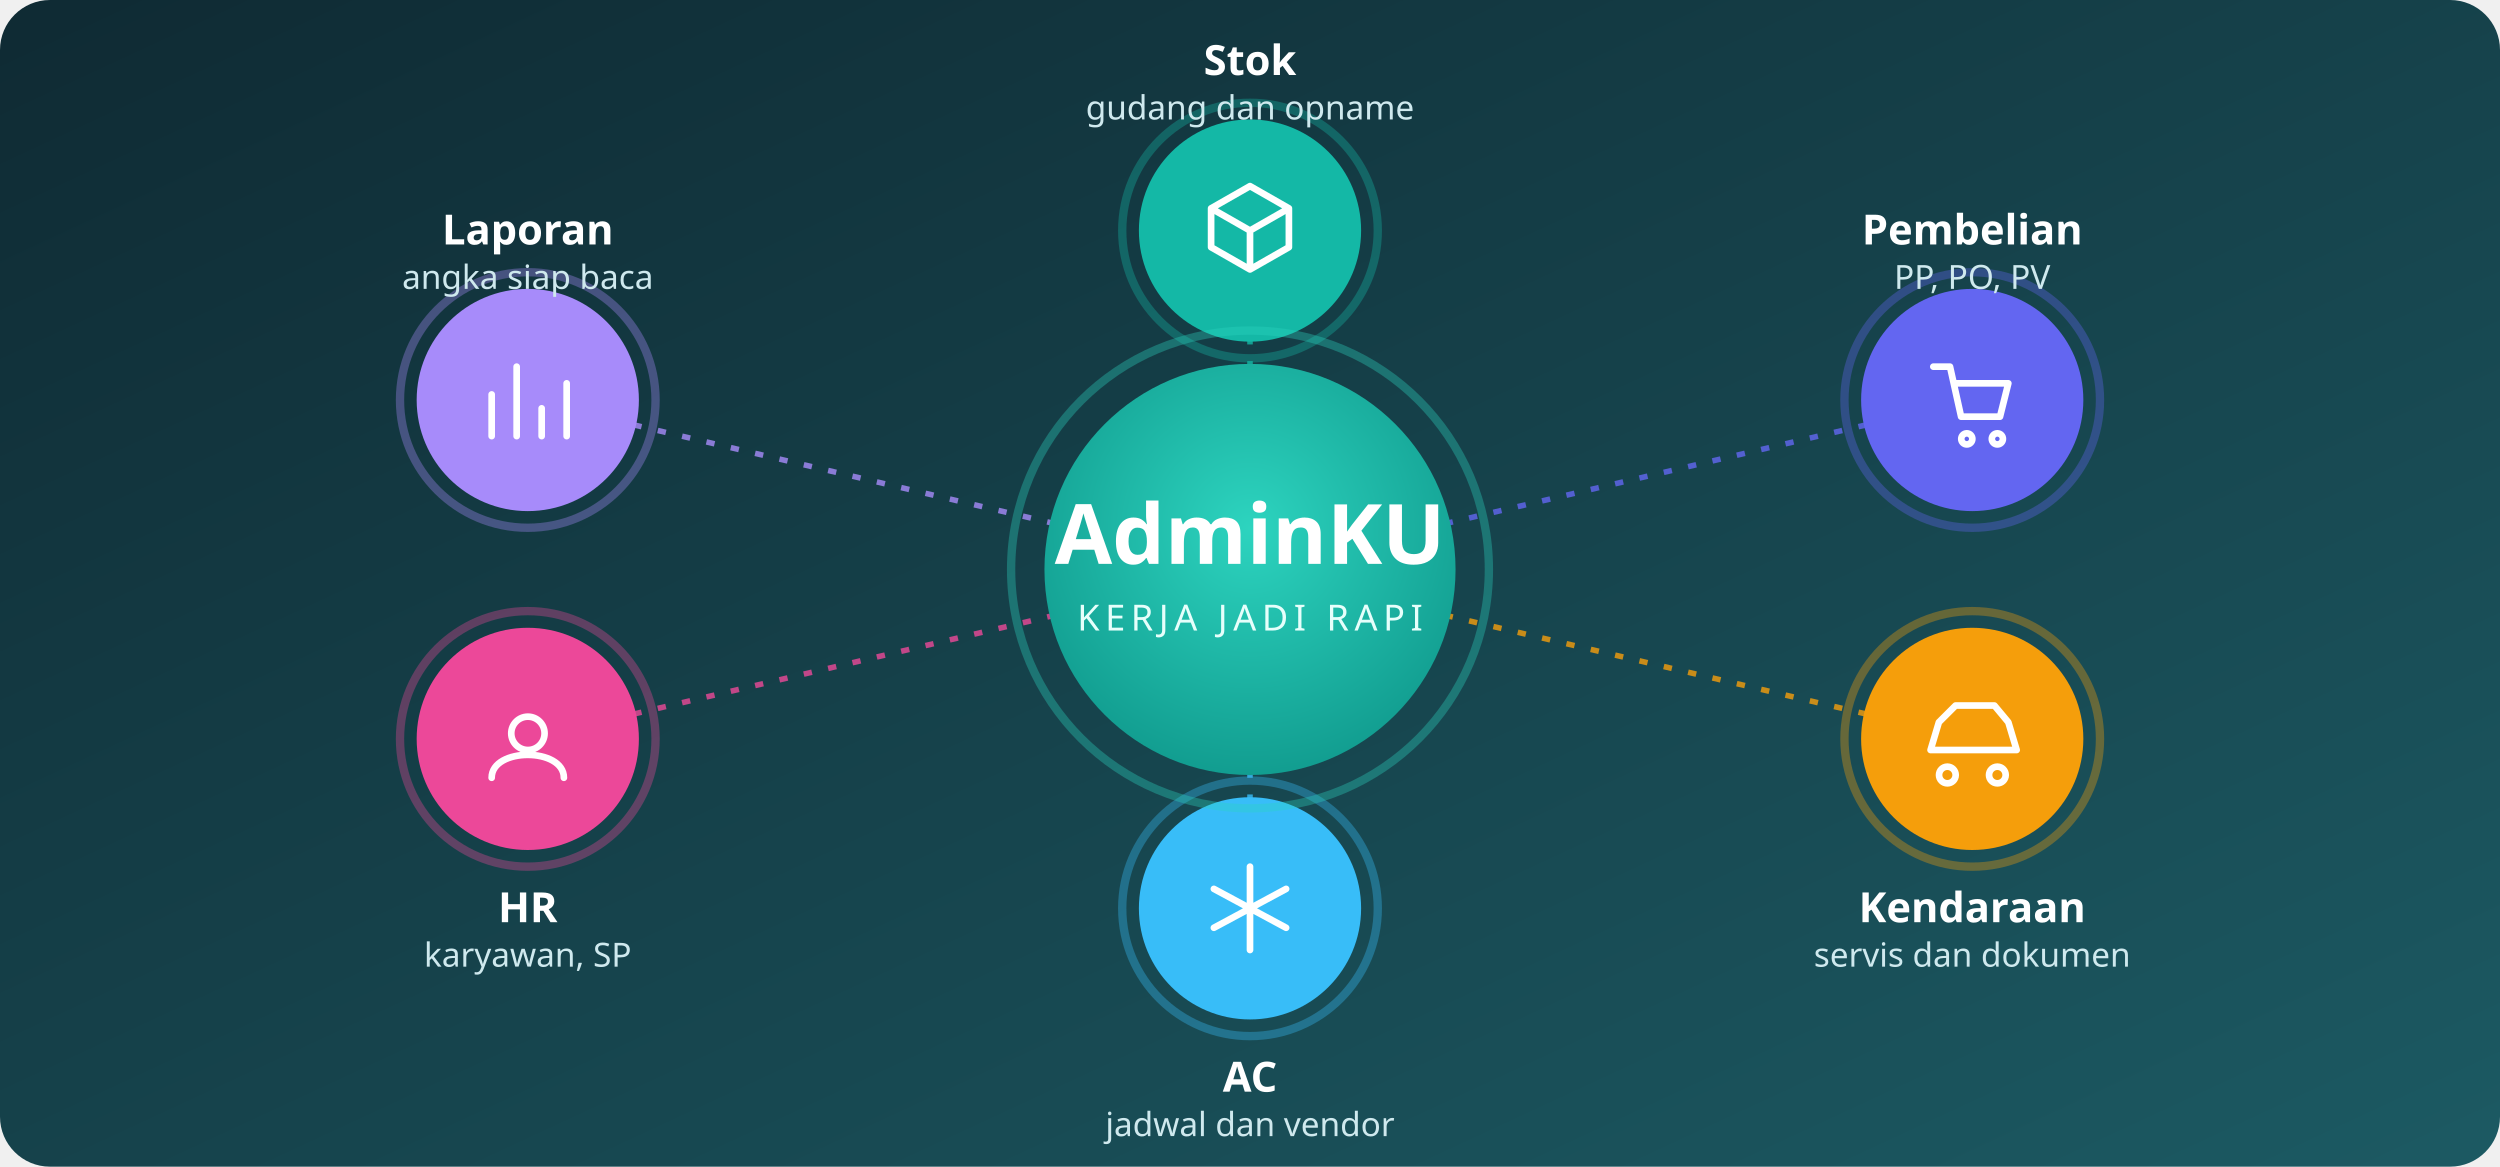
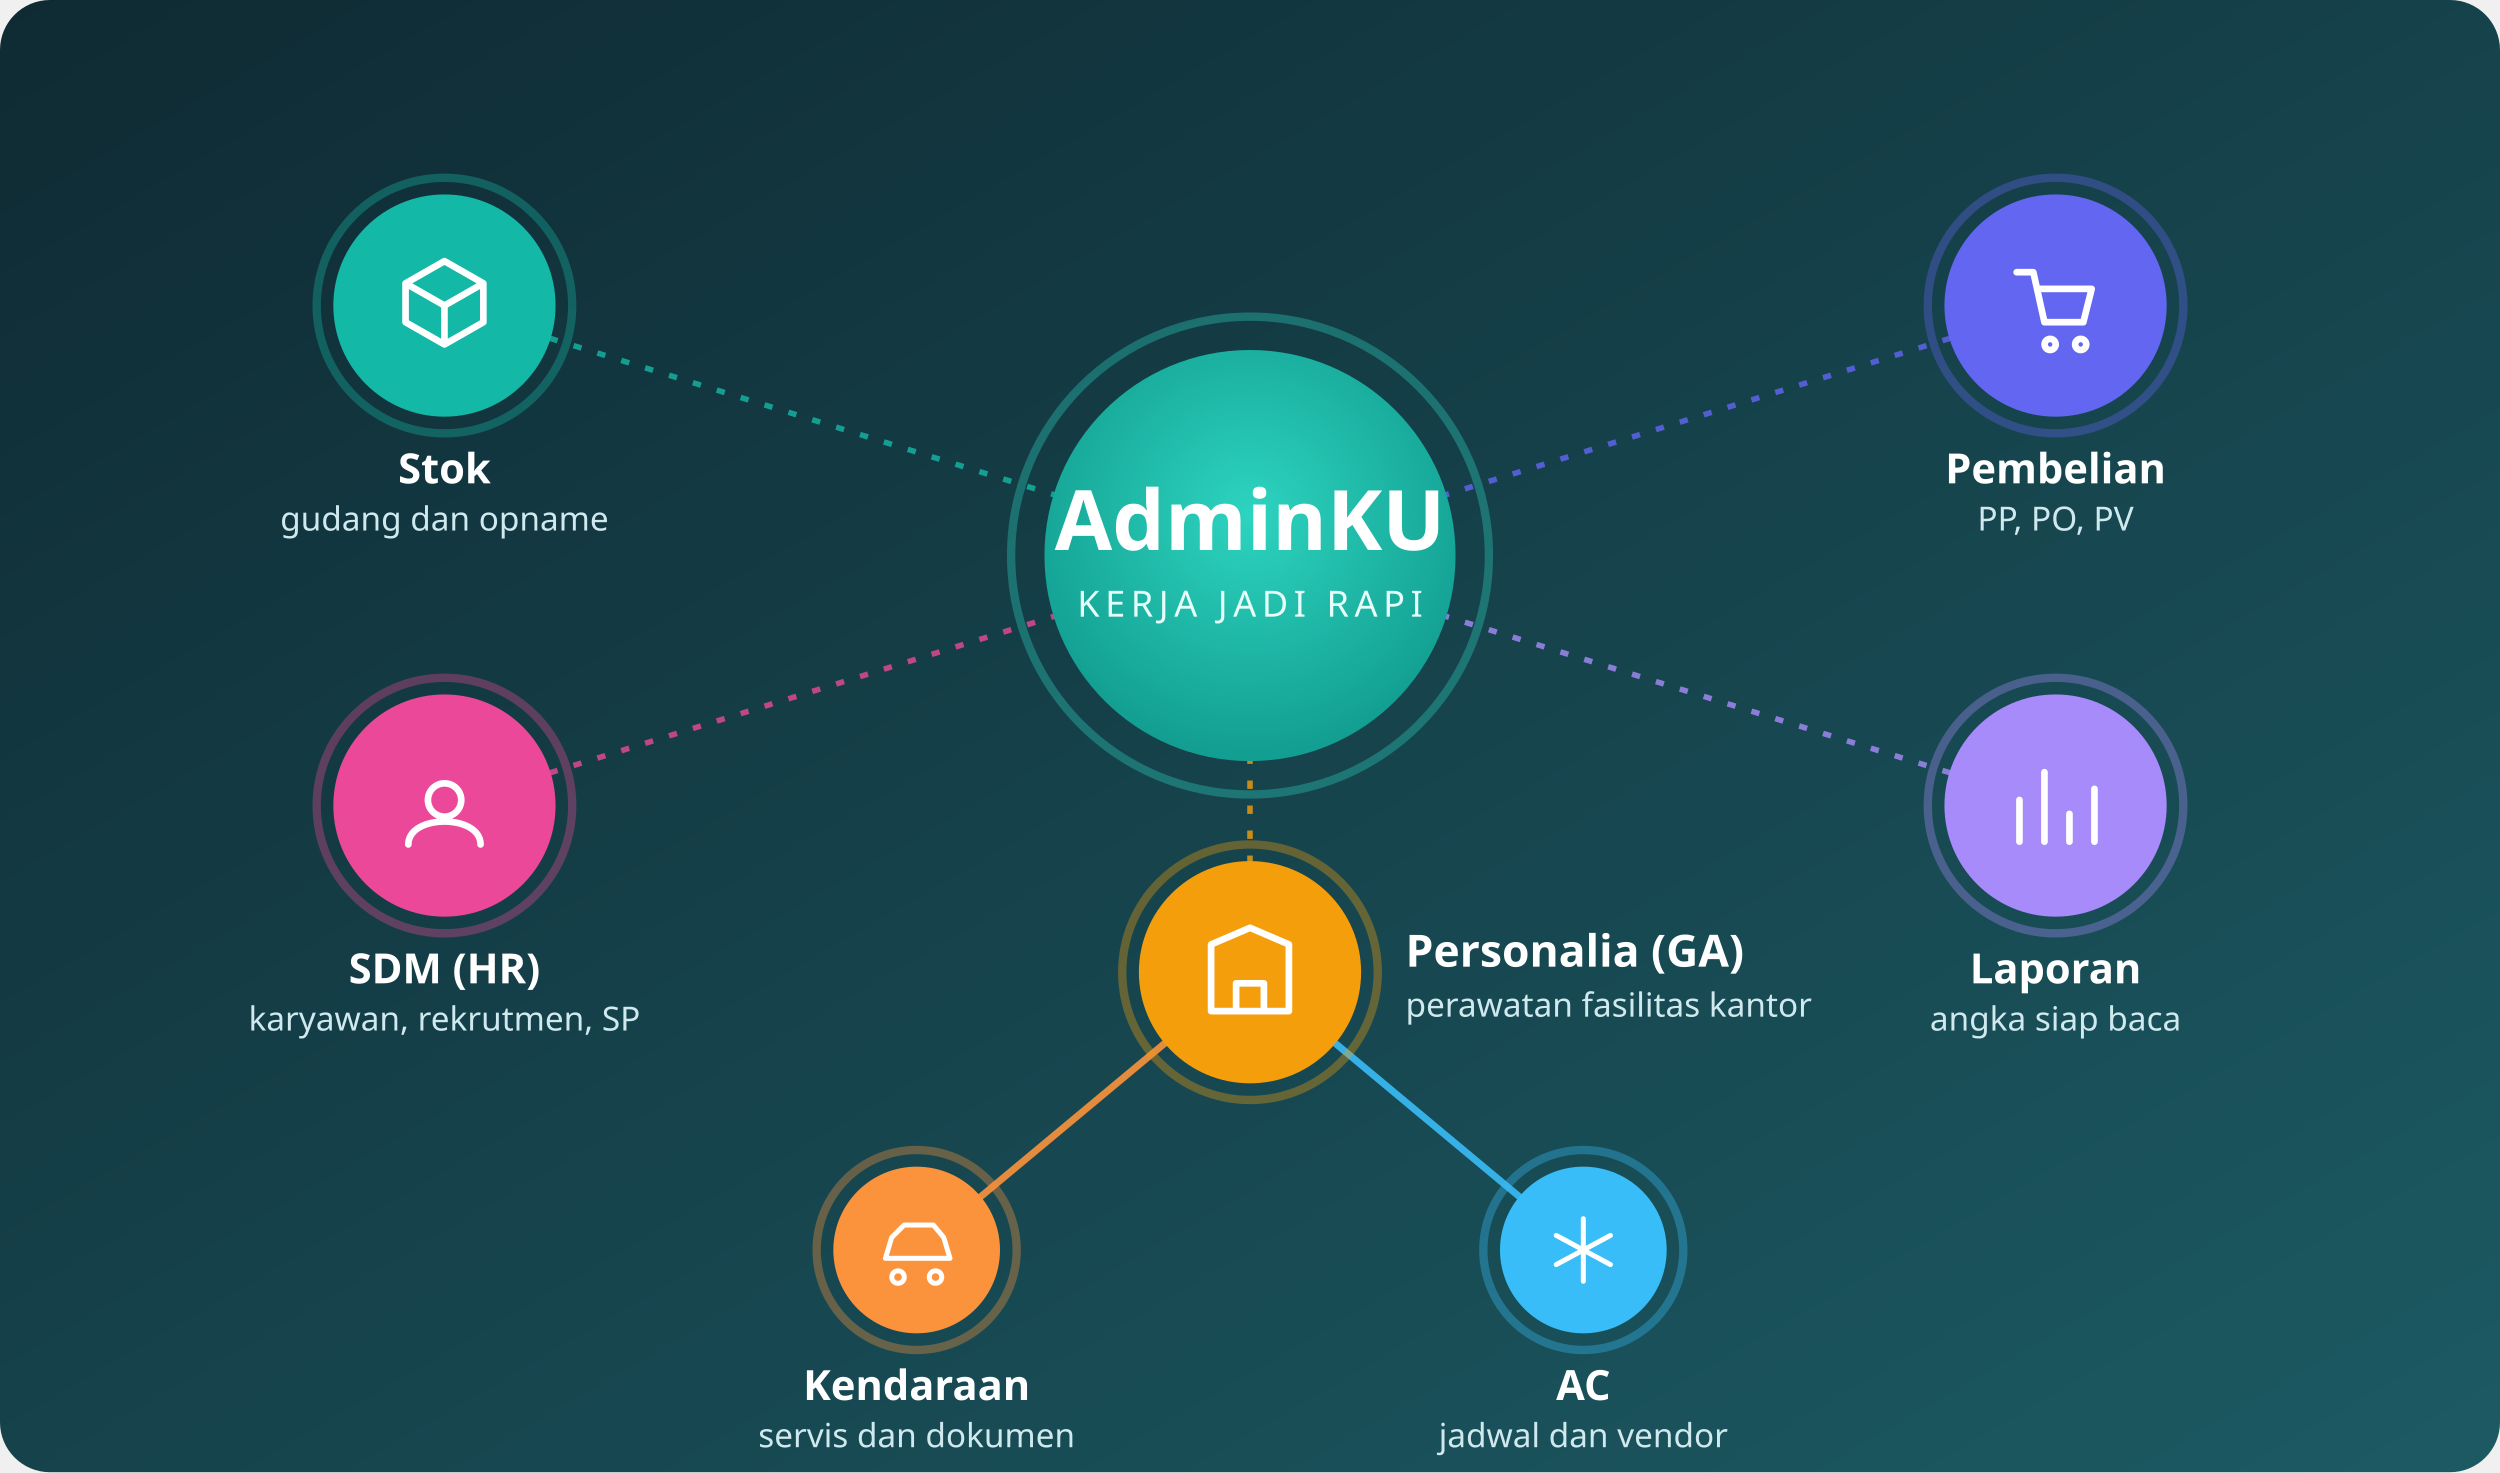
- <svg xmlns="http://www.w3.org/2000/svg" class="g-svg" viewBox="0 0 900 420" role="img" aria-labelledby="ug-hero-t ug-hero-d">
+ <svg xmlns="http://www.w3.org/2000/svg" class="g-svg" viewBox="0 0 900 530" role="img" aria-labelledby="ug-hero-t ug-hero-d">
  <defs>
    <linearGradient id="hg" x1="0" y1="0" x2="1" y2="1">
      <stop offset="0" stop-color="#0f2a33" />
      <stop offset="1" stop-color="#1c5a63" />
    </linearGradient>
    <radialGradient id="hc" cx=".5" cy=".4" r=".7">
      <stop offset="0" stop-color="#2dd4bf" />
      <stop offset="1" stop-color="#0d9488" />
    </radialGradient>
  </defs>
-   <rect width="900" height="420" rx="18" fill="url(#hg)" />
-   <line x1="450" y1="205" x2="450" y2="83" stroke="#14b8a6" stroke-width="2" stroke-dasharray="3 6" opacity=".8" />
-   <line x1="450" y1="205" x2="710" y2="144" stroke="#6366f1" stroke-width="2" stroke-dasharray="3 6" opacity=".8" />
-   <line x1="450" y1="205" x2="710" y2="266" stroke="#f59e0b" stroke-width="2" stroke-dasharray="3 6" opacity=".8" />
-   <line x1="450" y1="205" x2="450" y2="327" stroke="#38bdf8" stroke-width="2" stroke-dasharray="3 6" opacity=".8" />
-   <line x1="450" y1="205" x2="190" y2="266" stroke="#ec4899" stroke-width="2" stroke-dasharray="3 6" opacity=".8" />
-   <line x1="450" y1="205" x2="190" y2="144" stroke="#a78bfa" stroke-width="2" stroke-dasharray="3 6" opacity=".8" />
-   <circle cx="450" cy="83" r="40" fill="#14b8a6" />
-   <circle cx="450" cy="83" r="46" fill="none" stroke="#14b8a6" stroke-opacity=".35" stroke-width="3" />
-   <g transform="translate(450,83)" fill="none" stroke="#fff" stroke-width="2.4" stroke-linecap="round" stroke-linejoin="round">
+   <rect width="900" height="530" rx="18" fill="url(#hg)" />
+   <line x1="450" y1="200" x2="160" y2="110" stroke="#14b8a6" stroke-width="2" stroke-dasharray="3 6" opacity=".8" />
+   <line x1="450" y1="200" x2="740" y2="110" stroke="#6366f1" stroke-width="2" stroke-dasharray="3 6" opacity=".8" />
+   <line x1="450" y1="200" x2="160" y2="290" stroke="#ec4899" stroke-width="2" stroke-dasharray="3 6" opacity=".8" />
+   <line x1="450" y1="200" x2="740" y2="290" stroke="#a78bfa" stroke-width="2" stroke-dasharray="3 6" opacity=".8" />
+   <line x1="450" y1="200" x2="450" y2="350" stroke="#f59e0b" stroke-width="2" stroke-dasharray="3 6" opacity=".8" />
+   <line x1="450" y1="350" x2="330" y2="450" stroke="#fb923c" stroke-width="2.5" opacity=".9" />
+   <line x1="450" y1="350" x2="570" y2="450" stroke="#38bdf8" stroke-width="2.5" opacity=".9" />
+   <circle cx="160" cy="110" r="40" fill="#14b8a6" />
+   <circle cx="160" cy="110" r="46" fill="none" stroke="#14b8a6" stroke-opacity=".35" stroke-width="3" />
+   <g transform="translate(160,110) scale(1.00)" fill="none" stroke="#fff" stroke-width="2.4" stroke-linecap="round" stroke-linejoin="round">
    <path d="M-14,6 L0,14 L14,6 L14,-8 L0,-16 L-14,-8 Z M-14,-8 L0,0 L14,-8 M0,0 L0,14" />
  </g>
-   <text x="450" y="27" text-anchor="middle" fill="#fff" font-family="system-ui,sans-serif" font-size="15" font-weight="700">Stok</text>
-   <text x="450" y="43" text-anchor="middle" fill="#cfe9ee" font-family="system-ui,sans-serif" font-size="12">gudang dan opname</text>
-   <circle cx="710" cy="144" r="40" fill="#6366f1" />
-   <circle cx="710" cy="144" r="46" fill="none" stroke="#6366f1" stroke-opacity=".35" stroke-width="3" />
-   <g transform="translate(710,144)" fill="none" stroke="#fff" stroke-width="2.4" stroke-linecap="round" stroke-linejoin="round">
+   <text x="160" y="174" text-anchor="middle" fill="#fff" font-family="system-ui,sans-serif" font-size="15" font-weight="700">Stok</text>
+   <text x="160" y="191" text-anchor="middle" fill="#cfe9ee" font-family="system-ui,sans-serif" font-size="12">gudang dan opname</text>
+   <circle cx="740" cy="110" r="40" fill="#6366f1" />
+   <circle cx="740" cy="110" r="46" fill="none" stroke="#6366f1" stroke-opacity=".35" stroke-width="3" />
+   <g transform="translate(740,110) scale(1.00)" fill="none" stroke="#fff" stroke-width="2.4" stroke-linecap="round" stroke-linejoin="round">
    <path d="M-14,-12 L-8,-12 L-4,6 L10,6 L13,-6 L-6,-6 M-2,12 a2,2 0 1 0 .1,0 M9,12 a2,2 0 1 0 .1,0" />
  </g>
-   <text x="710" y="88" text-anchor="middle" fill="#fff" font-family="system-ui,sans-serif" font-size="15" font-weight="700">Pembelian</text>
-   <text x="710" y="104" text-anchor="middle" fill="#cfe9ee" font-family="system-ui,sans-serif" font-size="12">PP, PO, PV</text>
-   <circle cx="710" cy="266" r="40" fill="#f59e0b" />
-   <circle cx="710" cy="266" r="46" fill="none" stroke="#f59e0b" stroke-opacity=".35" stroke-width="3" />
-   <g transform="translate(710,266)" fill="none" stroke="#fff" stroke-width="2.4" stroke-linecap="round" stroke-linejoin="round">
+   <text x="740" y="174" text-anchor="middle" fill="#fff" font-family="system-ui,sans-serif" font-size="15" font-weight="700">Pembelian</text>
+   <text x="740" y="191" text-anchor="middle" fill="#cfe9ee" font-family="system-ui,sans-serif" font-size="12">PP, PO, PV</text>
+   <circle cx="160" cy="290" r="40" fill="#ec4899" />
+   <circle cx="160" cy="290" r="46" fill="none" stroke="#ec4899" stroke-opacity=".35" stroke-width="3" />
+   <g transform="translate(160,290) scale(1.00)" fill="none" stroke="#fff" stroke-width="2.4" stroke-linecap="round" stroke-linejoin="round">
+     <path d="M0,-8 a6,6 0 1 0 .1,0 M-13,14 C-13,3 13,3 13,14" />
+   </g>
+   <text x="160" y="354" text-anchor="middle" fill="#fff" font-family="system-ui,sans-serif" font-size="15" font-weight="700">SDM (HR)</text>
+   <text x="160" y="371" text-anchor="middle" fill="#cfe9ee" font-family="system-ui,sans-serif" font-size="12">karyawan, rekrutmen, SP</text>
+   <circle cx="740" cy="290" r="40" fill="#a78bfa" />
+   <circle cx="740" cy="290" r="46" fill="none" stroke="#a78bfa" stroke-opacity=".35" stroke-width="3" />
+   <g transform="translate(740,290) scale(1.00)" fill="none" stroke="#fff" stroke-width="2.4" stroke-linecap="round" stroke-linejoin="round">
+     <path d="M-13,13 L-13,-2 M-4,13 L-4,-12 M5,13 L5,3 M14,13 L14,-6" />
+   </g>
+   <text x="740" y="354" text-anchor="middle" fill="#fff" font-family="system-ui,sans-serif" font-size="15" font-weight="700">Laporan</text>
+   <text x="740" y="371" text-anchor="middle" fill="#cfe9ee" font-family="system-ui,sans-serif" font-size="12">angka siap baca</text>
+   <circle cx="450" cy="350" r="40" fill="#f59e0b" />
+   <circle cx="450" cy="350" r="46" fill="none" stroke="#f59e0b" stroke-opacity=".35" stroke-width="3" />
+   <g transform="translate(450,350) scale(1.00)" fill="none" stroke="#fff" stroke-width="2.4" stroke-linecap="round" stroke-linejoin="round">
+     <path d="M-14,14 L-14,-10 L0,-16 L14,-10 L14,14 Z M-5,14 L-5,4 L5,4 L5,14" />
+   </g>
+   <text x="506" y="348" fill="#fff" font-family="system-ui,sans-serif" font-size="16" font-weight="700">Personalia (GA)</text>
+   <text x="506" y="366" fill="#cfe9ee" font-family="system-ui,sans-serif" font-size="12">perawatan fasilitas kantor</text>
+   <circle cx="330" cy="450" r="30" fill="#fb923c" />
+   <circle cx="330" cy="450" r="36" fill="none" stroke="#fb923c" stroke-opacity=".35" stroke-width="3" />
+   <g transform="translate(330,450) scale(0.75)" fill="none" stroke="#fff" stroke-width="2.4" stroke-linecap="round" stroke-linejoin="round">
    <path d="M-15,4 L-12,-6 L-6,-12 L8,-12 L13,-6 L16,4 Z M-9,10 a3,3 0 1 0 .1,0 M9,10 a3,3 0 1 0 .1,0" />
  </g>
-   <text x="710" y="332" text-anchor="middle" fill="#fff" font-family="system-ui,sans-serif" font-size="15" font-weight="700">Kendaraan</text>
-   <text x="710" y="348" text-anchor="middle" fill="#cfe9ee" font-family="system-ui,sans-serif" font-size="12">servis dan dokumen</text>
-   <circle cx="450" cy="327" r="40" fill="#38bdf8" />
-   <circle cx="450" cy="327" r="46" fill="none" stroke="#38bdf8" stroke-opacity=".35" stroke-width="3" />
-   <g transform="translate(450,327)" fill="none" stroke="#fff" stroke-width="2.4" stroke-linecap="round" stroke-linejoin="round">
+   <text x="330" y="504" text-anchor="middle" fill="#fff" font-family="system-ui,sans-serif" font-size="15" font-weight="700">Kendaraan</text>
+   <text x="330" y="521" text-anchor="middle" fill="#cfe9ee" font-family="system-ui,sans-serif" font-size="12">servis dan dokumen</text>
+   <circle cx="570" cy="450" r="30" fill="#38bdf8" />
+   <circle cx="570" cy="450" r="36" fill="none" stroke="#38bdf8" stroke-opacity=".35" stroke-width="3" />
+   <g transform="translate(570,450) scale(0.75)" fill="none" stroke="#fff" stroke-width="2.4" stroke-linecap="round" stroke-linejoin="round">
    <path d="M0,-15 L0,15 M-13,-7 L13,7 M-13,7 L13,-7" />
  </g>
-   <text x="450" y="393" text-anchor="middle" fill="#fff" font-family="system-ui,sans-serif" font-size="15" font-weight="700">AC</text>
-   <text x="450" y="409" text-anchor="middle" fill="#cfe9ee" font-family="system-ui,sans-serif" font-size="12">jadwal dan vendor</text>
-   <circle cx="190" cy="266" r="40" fill="#ec4899" />
-   <circle cx="190" cy="266" r="46" fill="none" stroke="#ec4899" stroke-opacity=".35" stroke-width="3" />
-   <g transform="translate(190,266)" fill="none" stroke="#fff" stroke-width="2.4" stroke-linecap="round" stroke-linejoin="round">
-     <path d="M0,-8 a6,6 0 1 0 .1,0 M-13,14 C-13,3 13,3 13,14" />
-   </g>
-   <text x="190" y="332" text-anchor="middle" fill="#fff" font-family="system-ui,sans-serif" font-size="15" font-weight="700">HR</text>
-   <text x="190" y="348" text-anchor="middle" fill="#cfe9ee" font-family="system-ui,sans-serif" font-size="12">karyawan, SP</text>
-   <circle cx="190" cy="144" r="40" fill="#a78bfa" />
-   <circle cx="190" cy="144" r="46" fill="none" stroke="#a78bfa" stroke-opacity=".35" stroke-width="3" />
-   <g transform="translate(190,144)" fill="none" stroke="#fff" stroke-width="2.4" stroke-linecap="round" stroke-linejoin="round">
-     <path d="M-13,13 L-13,-2 M-4,13 L-4,-12 M5,13 L5,3 M14,13 L14,-6" />
-   </g>
-   <text x="190" y="88" text-anchor="middle" fill="#fff" font-family="system-ui,sans-serif" font-size="15" font-weight="700">Laporan</text>
-   <text x="190" y="104" text-anchor="middle" fill="#cfe9ee" font-family="system-ui,sans-serif" font-size="12">angka siap baca</text>
-   <circle cx="450" cy="205" r="74" fill="url(#hc)" />
-   <circle cx="450" cy="205" r="86" fill="none" stroke="#2dd4bf" stroke-opacity=".35" stroke-width="3" />
-   <text x="450" y="203" text-anchor="middle" fill="#fff" font-family="system-ui,sans-serif" font-size="30" font-weight="800">AdminKU</text>
-   <text x="450" y="227" text-anchor="middle" fill="#e6fffb" font-family="system-ui,sans-serif" font-size="13" letter-spacing="2">KERJA JADI RAPI</text>
+   <text x="570" y="504" text-anchor="middle" fill="#fff" font-family="system-ui,sans-serif" font-size="15" font-weight="700">AC</text>
+   <text x="570" y="521" text-anchor="middle" fill="#cfe9ee" font-family="system-ui,sans-serif" font-size="12">jadwal dan vendor</text>
+   <circle cx="450" cy="200" r="74" fill="url(#hc)" />
+   <circle cx="450" cy="200" r="86" fill="none" stroke="#2dd4bf" stroke-opacity=".35" stroke-width="3" />
+   <text x="450" y="198" text-anchor="middle" fill="#fff" font-family="system-ui,sans-serif" font-size="30" font-weight="800">AdminKU</text>
+   <text x="450" y="222" text-anchor="middle" fill="#e6fffb" font-family="system-ui,sans-serif" font-size="13" letter-spacing="2">KERJA JADI RAPI</text>
</svg>
